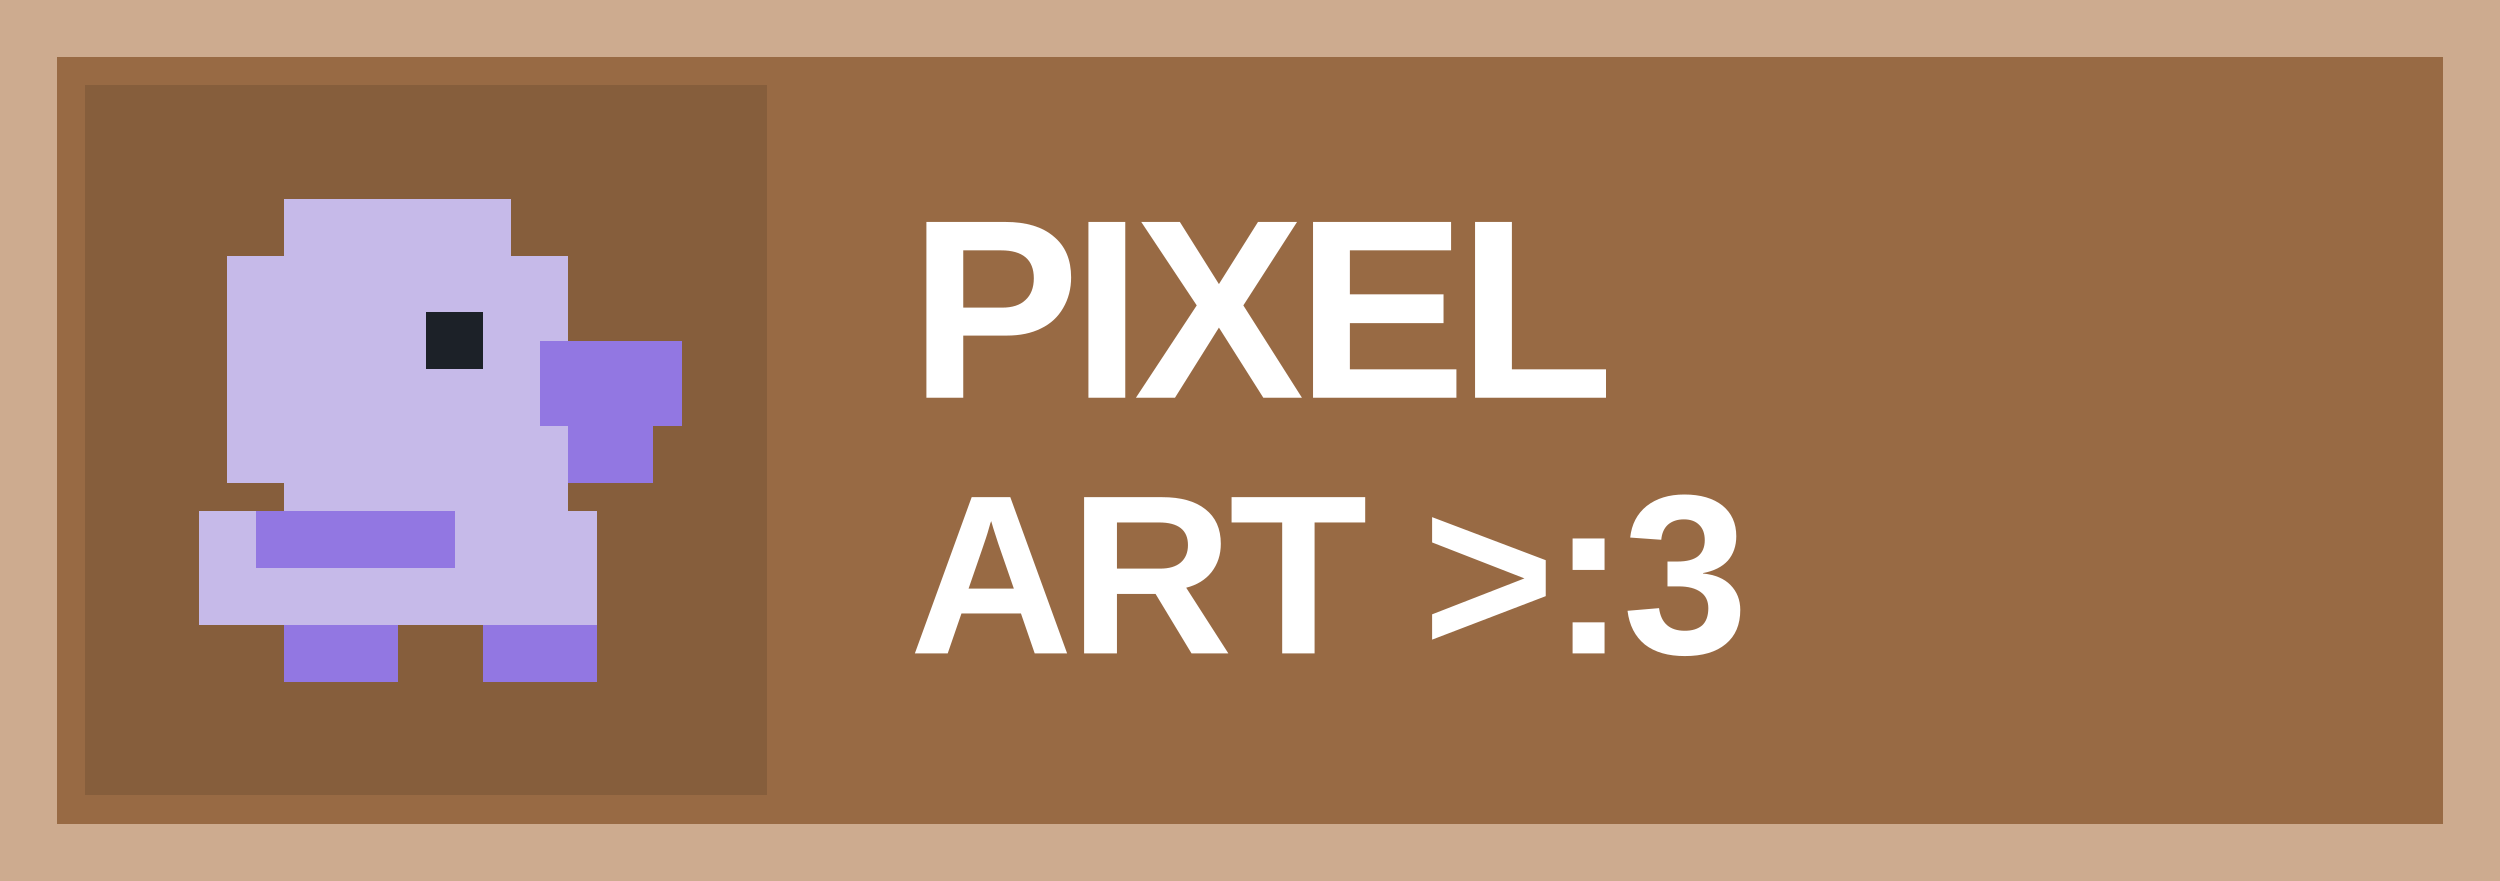
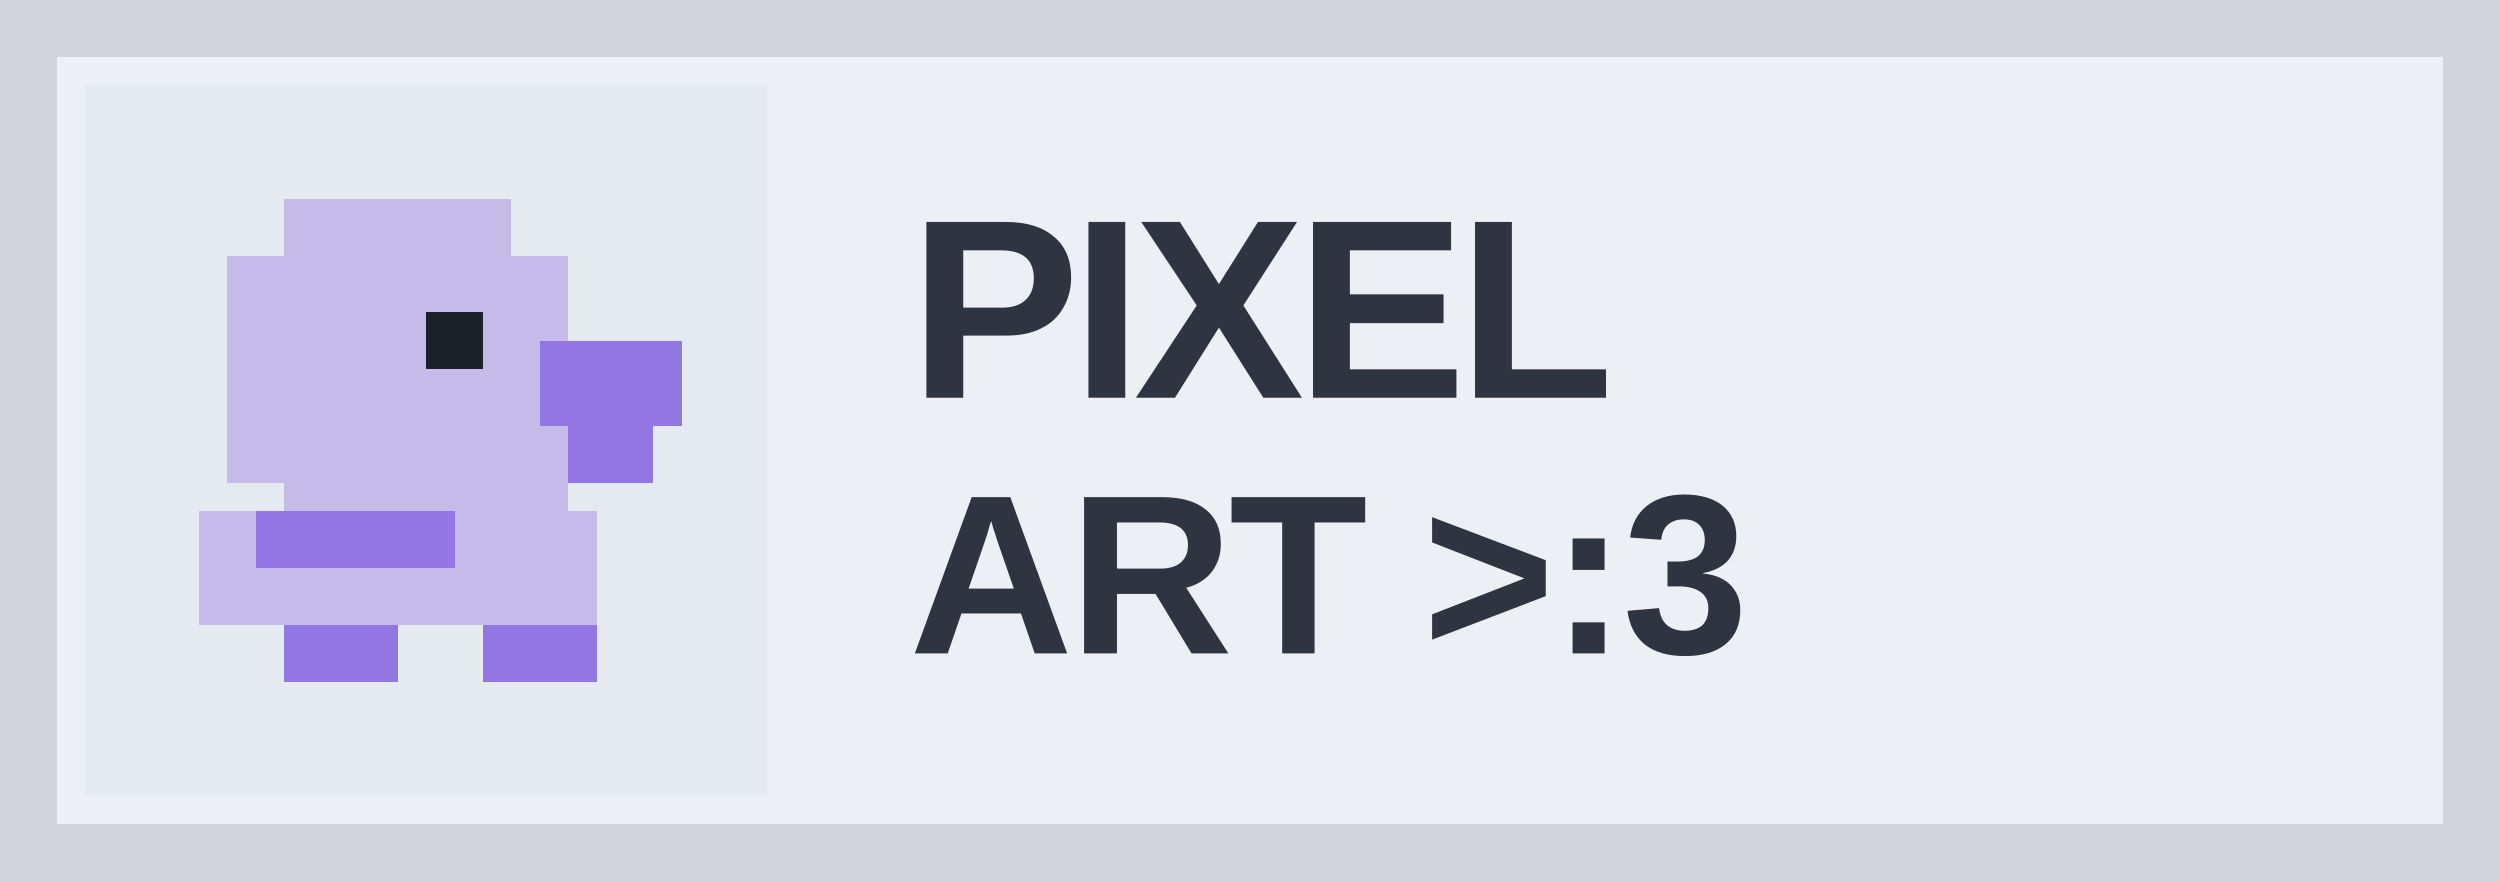
<svg xmlns="http://www.w3.org/2000/svg" width="88" height="31" viewBox="0 0 88 31" shape-rendering="crispEdges">
-   <rect x="0" y="0" width="88" height="31" fill="#986a44" />
-   <rect x="0" y="0" width="88" height="2" fill="#cdab8f" />
-   <rect x="0" y="29" width="88" height="2" fill="#cdab8f" />
-   <rect x="0" y="0" width="2" height="31" fill="#cdab8f" />
-   <rect x="86" y="0" width="2" height="31" fill="#cdab8f" />
-   <rect x="3" y="3" width="24" height="25" fill="#865e3c" />
+   <rect x="0" y="0" width="88" height="31" fill="#eceff4" />
+   <rect x="0" y="0" width="88" height="2" fill="#d1d5db" />
+   <rect x="0" y="29" width="88" height="2" fill="#d1d5db" />
+   <rect x="0" y="0" width="2" height="31" fill="#d1d5db" />
+   <rect x="86" y="0" width="2" height="31" fill="#d1d5db" />
+   <rect x="3" y="3" width="24" height="25" fill="#e5e9f0" />
  <rect x="10" y="7" width="8" height="2" fill="#c6bae9" />
  <rect x="8" y="9" width="12" height="8" fill="#c6bae9" />
  <rect x="10" y="17" width="10" height="2" fill="#c6bae9" />
  <rect x="7" y="18" width="14" height="4" fill="#c6bae9" />
  <rect x="19" y="12" width="5" height="3" fill="#9277e2" />
  <rect x="20" y="15" width="3" height="2" fill="#9277e2" />
  <rect x="15" y="11" width="2" height="2" fill="#1c2128" />
  <rect x="9" y="18" width="7" height="2" fill="#9277e2" />
  <rect x="10" y="22" width="4" height="2" fill="#9277e2" />
  <rect x="17" y="22" width="4" height="2" fill="#9277e2" />
-   <text x="32" y="14" fill="#ffffff" font-family="Arial, Helvetica, sans-serif" font-size="9" font-weight="900" letter-spacing="-0.3" style="text-transform: none; font-variant: normal; line-height: normal;">PIXEL</text>
-   <text x="32" y="23" fill="#ffffff" font-family="Arial, Helvetica, sans-serif" font-size="8" font-weight="900" letter-spacing="-0.15" style="text-transform: none; font-variant: normal; line-height: normal;">ART &gt;:3</text>
+   <text x="32" y="14" fill="#2e3440" font-family="Arial, Helvetica, sans-serif" font-size="9" font-weight="900" letter-spacing="-0.3" style="text-transform: none; font-variant: normal; line-height: normal;">PIXEL</text>
+   <text x="32" y="23" fill="#2e3440" font-family="Arial, Helvetica, sans-serif" font-size="8" font-weight="900" letter-spacing="-0.15" style="text-transform: none; font-variant: normal; line-height: normal;">ART &gt;:3</text>
</svg>
